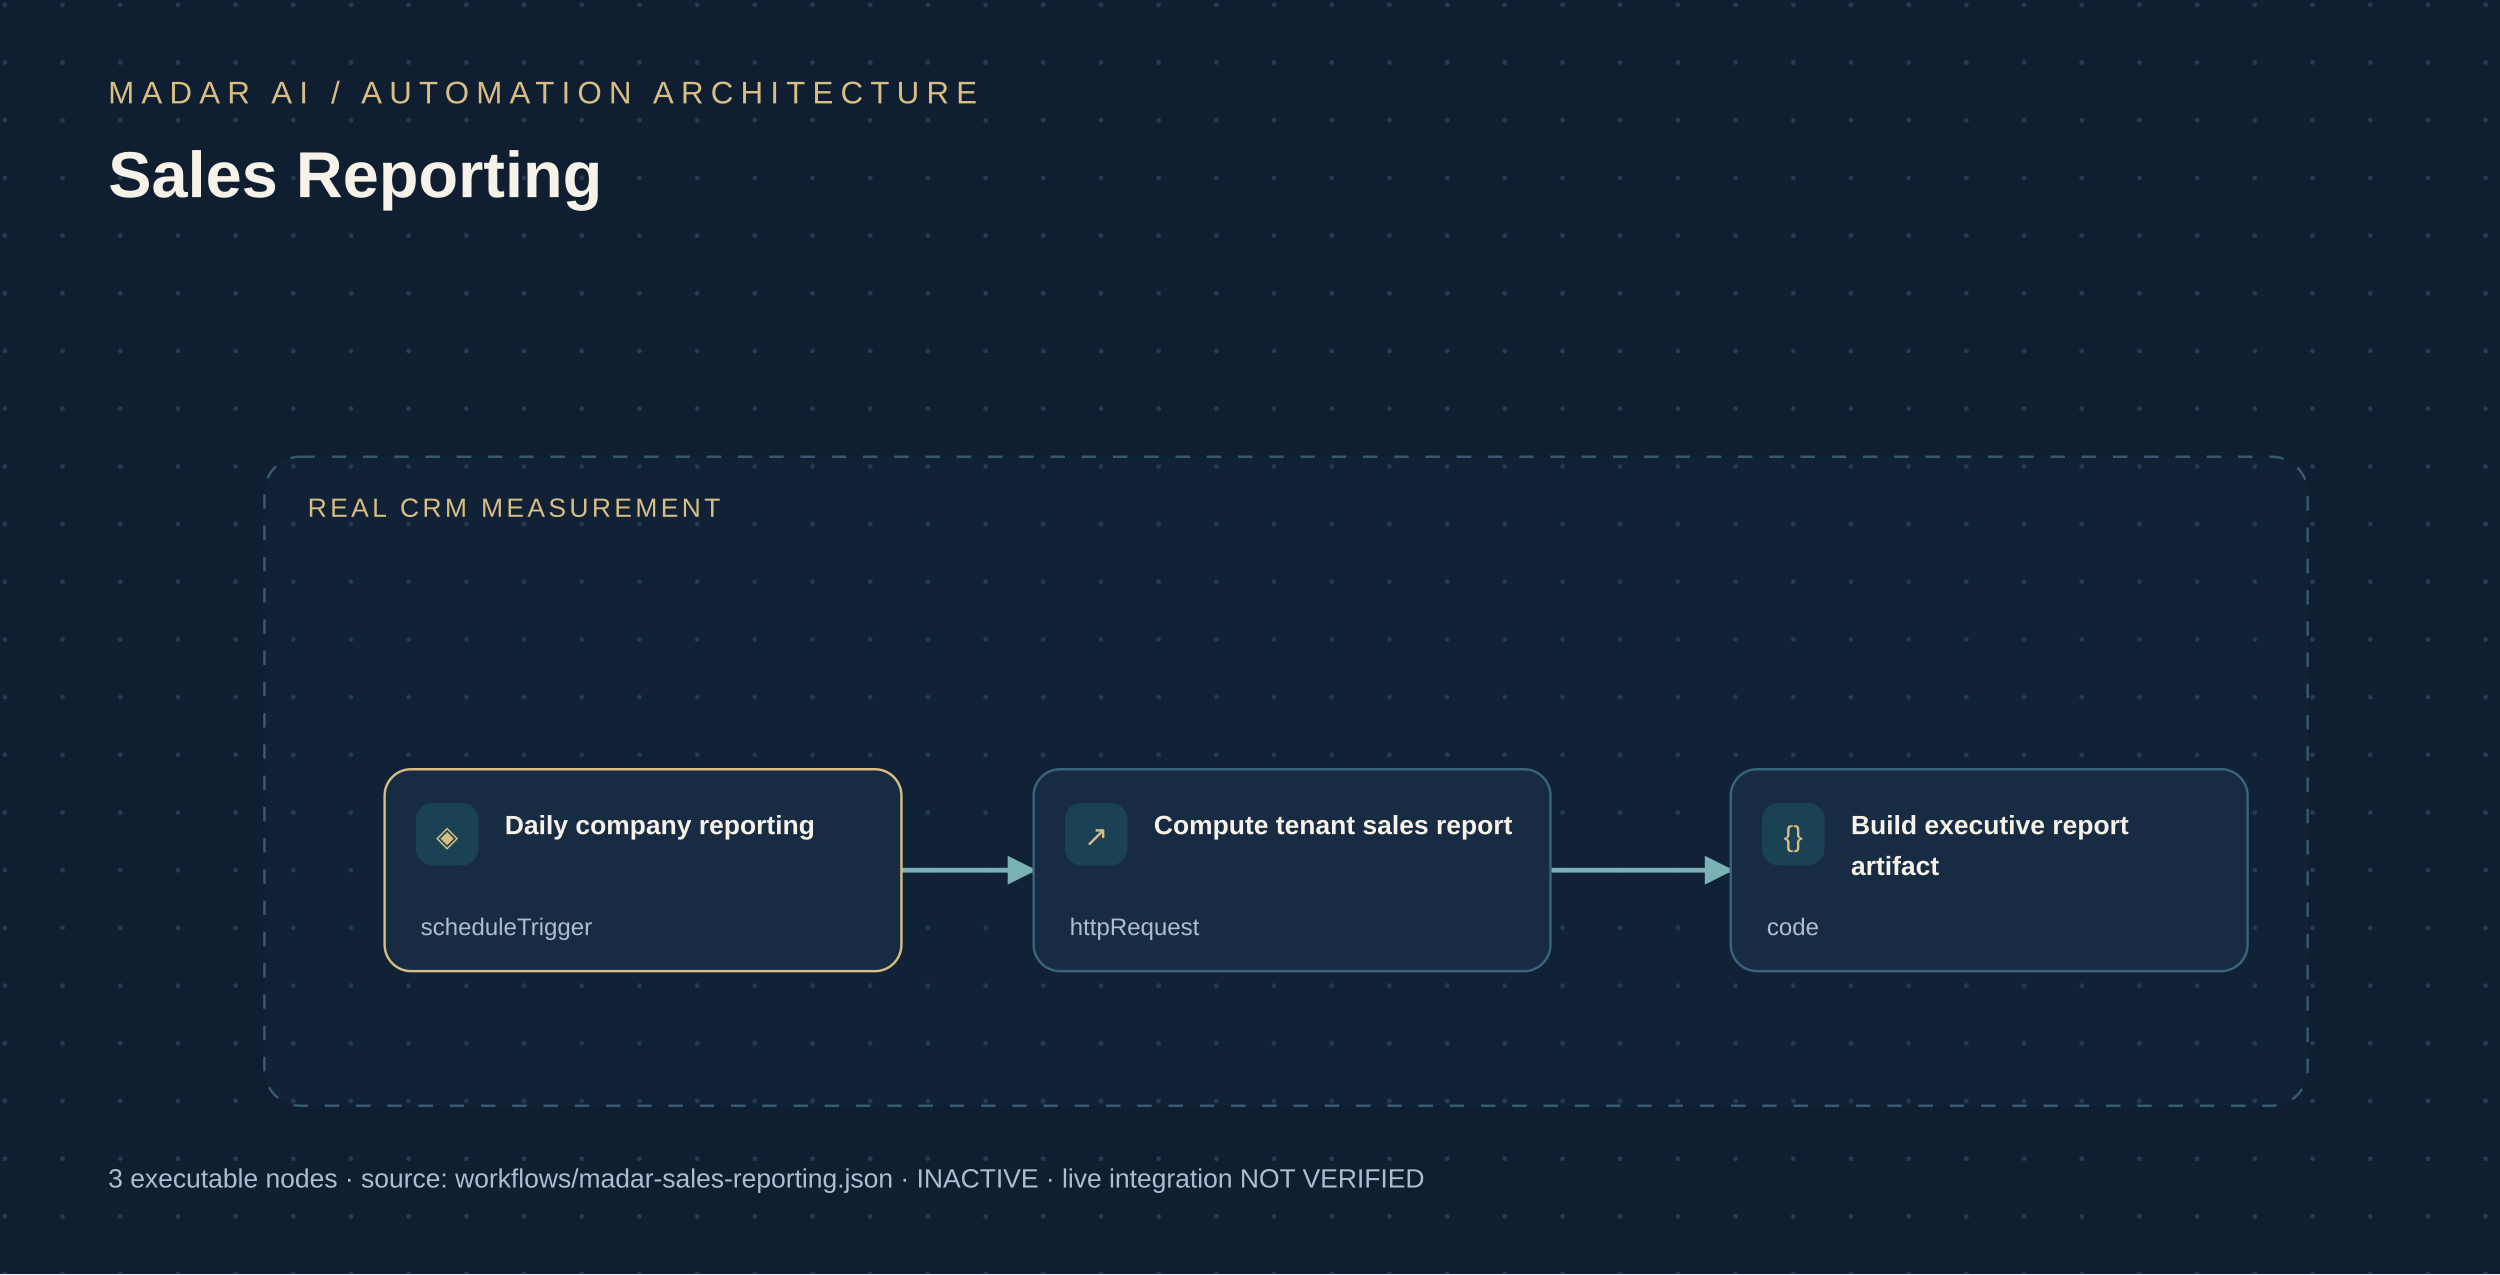
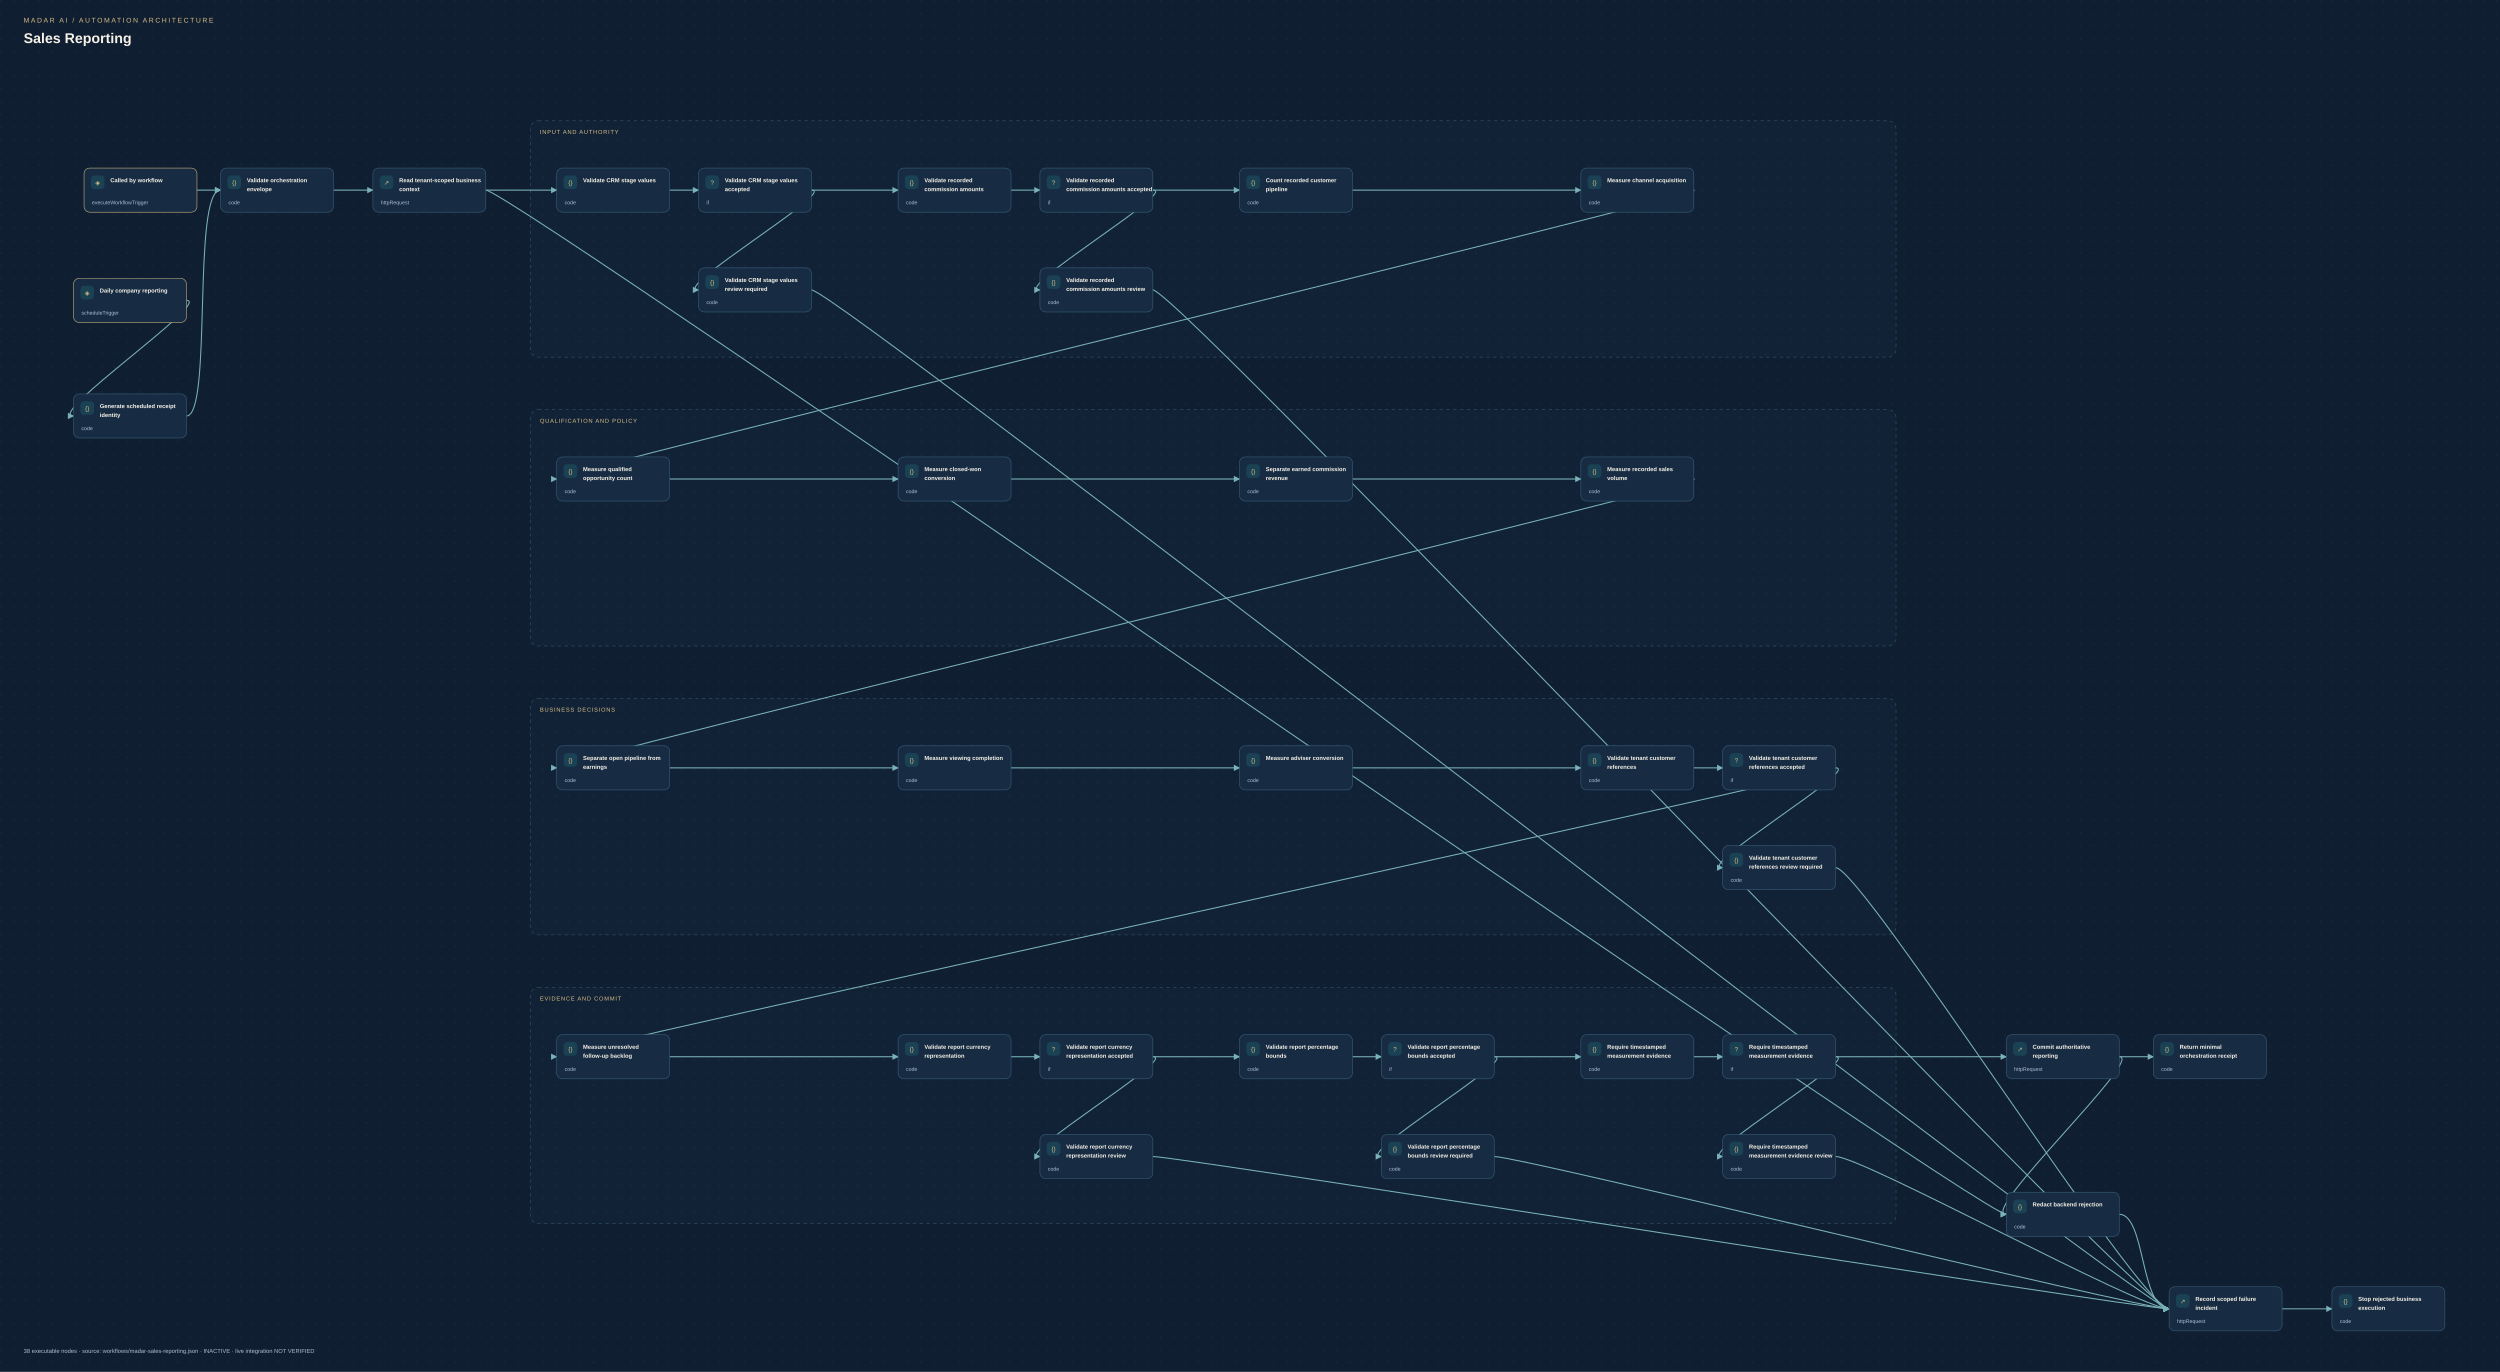
- <svg xmlns="http://www.w3.org/2000/svg" width="1040" height="530" viewBox="0 0 1040 530" role="img" aria-labelledby="title desc">
+ <svg xmlns="http://www.w3.org/2000/svg" width="4760" height="2612" viewBox="0 0 4760 2612" role="img" aria-labelledby="title desc">
  <defs>
    <pattern id="dots" width="24" height="24" patternUnits="userSpaceOnUse">
      <circle cx="2" cy="2" r="1" fill="#263b53" />
    </pattern>
    <marker id="arrow" viewBox="0 0 10 10" refX="9" refY="5" markerWidth="6" markerHeight="6" orient="auto">
      <path d="M0 0L10 5L0 10" fill="#79b2b6" />
    </marker>
  </defs>
-   <rect width="1040" height="530" fill="#101E31" />
-   <rect width="1040" height="530" fill="url(#dots)" />
+   <rect width="4760" height="2612" fill="#101E31" />
+   <rect width="4760" height="2612" fill="url(#dots)" />
  <g font-family="Segoe UI,Arial,sans-serif">
    <text x="45" y="43" fill="#D8BE83" font-size="13" letter-spacing="3">MADAR AI / AUTOMATION ARCHITECTURE</text>
    <text x="45" y="82" fill="#F7F2E8" font-size="27" font-weight="600">Sales Reporting</text>
-     <rect x="110" y="190" width="850" height="270" rx="15" fill="#193B572a" stroke="#385b72" stroke-dasharray="6 7" />
-     <text x="128" y="215" fill="#D8BE83" font-size="11" letter-spacing="1.4">REAL CRM MEASUREMENT</text>
-     <path d="M375,362 C425,362 375,362 430,362" fill="none" stroke="#79b2b6" stroke-width="2" marker-end="url(#arrow)" />
-     <path d="M645,362 C695,362 665,362 720,362" fill="none" stroke="#79b2b6" stroke-width="2" marker-end="url(#arrow)" />
-     <g data-node-id="schedule">
+     <rect x="1010" y="230" width="2600" height="450" rx="15" fill="#193B572a" stroke="#385b72" stroke-dasharray="6 7" />
+     <text x="1028" y="255" fill="#D8BE83" font-size="11" letter-spacing="1.4">INPUT AND AUTHORITY</text>
+     <rect x="1010" y="780" width="2600" height="450" rx="15" fill="#193B572a" stroke="#385b72" stroke-dasharray="6 7" />
+     <text x="1028" y="805" fill="#D8BE83" font-size="11" letter-spacing="1.4">QUALIFICATION AND POLICY</text>
+     <rect x="1010" y="1330" width="2600" height="450" rx="15" fill="#193B572a" stroke="#385b72" stroke-dasharray="6 7" />
+     <text x="1028" y="1355" fill="#D8BE83" font-size="11" letter-spacing="1.4">BUSINESS DECISIONS</text>
+     <rect x="1010" y="1880" width="2600" height="450" rx="15" fill="#193B572a" stroke="#385b72" stroke-dasharray="6 7" />
+     <text x="1028" y="1905" fill="#D8BE83" font-size="11" letter-spacing="1.4">EVIDENCE AND COMMIT</text>
+     <path d="M375,362 C425,362 365,362 420,362" fill="none" stroke="#79b2b6" stroke-width="2" marker-end="url(#arrow)" />
+     <path d="M355,572 C405,572 85,792 140,792" fill="none" stroke="#79b2b6" stroke-width="2" marker-end="url(#arrow)" />
+     <path d="M355,792 C405,792 365,362 420,362" fill="none" stroke="#79b2b6" stroke-width="2" marker-end="url(#arrow)" />
+     <path d="M635,362 C685,362 655,362 710,362" fill="none" stroke="#79b2b6" stroke-width="2" marker-end="url(#arrow)" />
+     <path d="M925,362 C975,362 1005,362 1060,362" fill="none" stroke="#79b2b6" stroke-width="2" marker-end="url(#arrow)" />
+     <path d="M925,362 C975,362 3765,2312 3820,2312" fill="none" stroke="#79b2b6" stroke-width="2" marker-end="url(#arrow)" />
+     <path d="M1275,362 C1325,362 1275,362 1330,362" fill="none" stroke="#79b2b6" stroke-width="2" marker-end="url(#arrow)" />
+     <path d="M1545,362 C1595,362 1655,362 1710,362" fill="none" stroke="#79b2b6" stroke-width="2" marker-end="url(#arrow)" />
+     <path d="M1545,362 C1595,362 1275,552 1330,552" fill="none" stroke="#79b2b6" stroke-width="2" marker-end="url(#arrow)" />
+     <path d="M1545,552 C1595,552 4075,2492 4130,2492" fill="none" stroke="#79b2b6" stroke-width="2" marker-end="url(#arrow)" />
+     <path d="M1925,362 C1975,362 1925,362 1980,362" fill="none" stroke="#79b2b6" stroke-width="2" marker-end="url(#arrow)" />
+     <path d="M2195,362 C2245,362 2305,362 2360,362" fill="none" stroke="#79b2b6" stroke-width="2" marker-end="url(#arrow)" />
+     <path d="M2195,362 C2245,362 1925,552 1980,552" fill="none" stroke="#79b2b6" stroke-width="2" marker-end="url(#arrow)" />
+     <path d="M2195,552 C2245,552 4075,2492 4130,2492" fill="none" stroke="#79b2b6" stroke-width="2" marker-end="url(#arrow)" />
+     <path d="M2575,362 C2625,362 2955,362 3010,362" fill="none" stroke="#79b2b6" stroke-width="2" marker-end="url(#arrow)" />
+     <path d="M3225,362 C3275,362 1005,912 1060,912" fill="none" stroke="#79b2b6" stroke-width="2" marker-end="url(#arrow)" />
+     <path d="M1275,912 C1325,912 1655,912 1710,912" fill="none" stroke="#79b2b6" stroke-width="2" marker-end="url(#arrow)" />
+     <path d="M1925,912 C1975,912 2305,912 2360,912" fill="none" stroke="#79b2b6" stroke-width="2" marker-end="url(#arrow)" />
+     <path d="M2575,912 C2625,912 2955,912 3010,912" fill="none" stroke="#79b2b6" stroke-width="2" marker-end="url(#arrow)" />
+     <path d="M3225,912 C3275,912 1005,1462 1060,1462" fill="none" stroke="#79b2b6" stroke-width="2" marker-end="url(#arrow)" />
+     <path d="M1275,1462 C1325,1462 1655,1462 1710,1462" fill="none" stroke="#79b2b6" stroke-width="2" marker-end="url(#arrow)" />
+     <path d="M1925,1462 C1975,1462 2305,1462 2360,1462" fill="none" stroke="#79b2b6" stroke-width="2" marker-end="url(#arrow)" />
+     <path d="M2575,1462 C2625,1462 2955,1462 3010,1462" fill="none" stroke="#79b2b6" stroke-width="2" marker-end="url(#arrow)" />
+     <path d="M3225,1462 C3275,1462 3225,1462 3280,1462" fill="none" stroke="#79b2b6" stroke-width="2" marker-end="url(#arrow)" />
+     <path d="M3495,1462 C3545,1462 1005,2012 1060,2012" fill="none" stroke="#79b2b6" stroke-width="2" marker-end="url(#arrow)" />
+     <path d="M3495,1462 C3545,1462 3225,1652 3280,1652" fill="none" stroke="#79b2b6" stroke-width="2" marker-end="url(#arrow)" />
+     <path d="M3495,1652 C3545,1652 4075,2492 4130,2492" fill="none" stroke="#79b2b6" stroke-width="2" marker-end="url(#arrow)" />
+     <path d="M1275,2012 C1325,2012 1655,2012 1710,2012" fill="none" stroke="#79b2b6" stroke-width="2" marker-end="url(#arrow)" />
+     <path d="M1925,2012 C1975,2012 1925,2012 1980,2012" fill="none" stroke="#79b2b6" stroke-width="2" marker-end="url(#arrow)" />
+     <path d="M2195,2012 C2245,2012 2305,2012 2360,2012" fill="none" stroke="#79b2b6" stroke-width="2" marker-end="url(#arrow)" />
+     <path d="M2195,2012 C2245,2012 1925,2202 1980,2202" fill="none" stroke="#79b2b6" stroke-width="2" marker-end="url(#arrow)" />
+     <path d="M2195,2202 C2245,2202 4075,2492 4130,2492" fill="none" stroke="#79b2b6" stroke-width="2" marker-end="url(#arrow)" />
+     <path d="M2575,2012 C2625,2012 2575,2012 2630,2012" fill="none" stroke="#79b2b6" stroke-width="2" marker-end="url(#arrow)" />
+     <path d="M2845,2012 C2895,2012 2955,2012 3010,2012" fill="none" stroke="#79b2b6" stroke-width="2" marker-end="url(#arrow)" />
+     <path d="M2845,2012 C2895,2012 2575,2202 2630,2202" fill="none" stroke="#79b2b6" stroke-width="2" marker-end="url(#arrow)" />
+     <path d="M2845,2202 C2895,2202 4075,2492 4130,2492" fill="none" stroke="#79b2b6" stroke-width="2" marker-end="url(#arrow)" />
+     <path d="M3225,2012 C3275,2012 3225,2012 3280,2012" fill="none" stroke="#79b2b6" stroke-width="2" marker-end="url(#arrow)" />
+     <path d="M3495,2012 C3545,2012 3765,2012 3820,2012" fill="none" stroke="#79b2b6" stroke-width="2" marker-end="url(#arrow)" />
+     <path d="M3495,2012 C3545,2012 3225,2202 3280,2202" fill="none" stroke="#79b2b6" stroke-width="2" marker-end="url(#arrow)" />
+     <path d="M3495,2202 C3545,2202 4075,2492 4130,2492" fill="none" stroke="#79b2b6" stroke-width="2" marker-end="url(#arrow)" />
+     <path d="M4035,2012 C4085,2012 4045,2012 4100,2012" fill="none" stroke="#79b2b6" stroke-width="2" marker-end="url(#arrow)" />
+     <path d="M4035,2012 C4085,2012 3765,2312 3820,2312" fill="none" stroke="#79b2b6" stroke-width="2" marker-end="url(#arrow)" />
+     <path d="M4035,2312 C4085,2312 4075,2492 4130,2492" fill="none" stroke="#79b2b6" stroke-width="2" marker-end="url(#arrow)" />
+     <path d="M4345,2492 C4395,2492 4385,2492 4440,2492" fill="none" stroke="#79b2b6" stroke-width="2" marker-end="url(#arrow)" />
+     <g data-node-id="sub">
      <rect x="160" y="320" width="215" height="84" rx="11" fill="#172c43" stroke="#D8BE83" />
      <rect x="173" y="334" width="26" height="26" rx="7" fill="#247F8644" />
      <text x="186" y="352" fill="#D8BE83" text-anchor="middle" font-size="12">◈</text>
-       <text x="210" y="347" font-size="11" fill="#F7F2E8" font-weight="600">Daily company reporting</text>
-       <text x="175" y="389" font-size="10" fill="#adbed2">scheduleTrigger</text>
-     </g>
-     <g data-node-id="compute-tenant-sales-report">
-       <rect x="430" y="320" width="215" height="84" rx="11" fill="#172c43" stroke="#3a637c" />
-       <rect x="443" y="334" width="26" height="26" rx="7" fill="#247F8644" />
-       <text x="456" y="352" fill="#D8BE83" text-anchor="middle" font-size="12">↗</text>
-       <text x="480" y="347" font-size="11" fill="#F7F2E8" font-weight="600">Compute tenant sales report</text>
-       <text x="445" y="389" font-size="10" fill="#adbed2">httpRequest</text>
-     </g>
-     <g data-node-id="build-executive-report-artifact">
-       <rect x="720" y="320" width="215" height="84" rx="11" fill="#172c43" stroke="#3a637c" />
-       <rect x="733" y="334" width="26" height="26" rx="7" fill="#247F8644" />
-       <text x="746" y="352" fill="#D8BE83" text-anchor="middle" font-size="12">{}</text>
-       <text x="770" y="347" font-size="11" fill="#F7F2E8" font-weight="600">Build executive report</text>
-       <text x="770" y="364" font-size="11" fill="#F7F2E8" font-weight="600">artifact</text>
-       <text x="735" y="389" font-size="10" fill="#adbed2">code</text>
-     </g>
-     <text x="45" y="494" font-size="11" fill="#adbed2">3 executable nodes · source: workflows/madar-sales-reporting.json · INACTIVE · live integration NOT VERIFIED</text>
+       <text x="210" y="347" font-size="11" fill="#F7F2E8" font-weight="600">Called by workflow</text>
+       <text x="175" y="389" font-size="10" fill="#adbed2">executeWorkflowTrigger</text>
+     </g>
+     <g data-node-id="validate-orchestration-envelope">
+       <rect x="420" y="320" width="215" height="84" rx="11" fill="#172c43" stroke="#3a637c" />
+       <rect x="433" y="334" width="26" height="26" rx="7" fill="#247F8644" />
+       <text x="446" y="352" fill="#D8BE83" text-anchor="middle" font-size="12">{}</text>
+       <text x="470" y="347" font-size="11" fill="#F7F2E8" font-weight="600">Validate orchestration</text>
+       <text x="470" y="364" font-size="11" fill="#F7F2E8" font-weight="600">envelope</text>
+       <text x="435" y="389" font-size="10" fill="#adbed2">code</text>
+     </g>
+     <g data-node-id="schedule">
+       <rect x="140" y="530" width="215" height="84" rx="11" fill="#172c43" stroke="#D8BE83" />
+       <rect x="153" y="544" width="26" height="26" rx="7" fill="#247F8644" />
+       <text x="166" y="562" fill="#D8BE83" text-anchor="middle" font-size="12">◈</text>
+       <text x="190" y="557" font-size="11" fill="#F7F2E8" font-weight="600">Daily company reporting</text>
+       <text x="155" y="599" font-size="10" fill="#adbed2">scheduleTrigger</text>
+     </g>
+     <g data-node-id="generate-scheduled-receipt-identity">
+       <rect x="140" y="750" width="215" height="84" rx="11" fill="#172c43" stroke="#3a637c" />
+       <rect x="153" y="764" width="26" height="26" rx="7" fill="#247F8644" />
+       <text x="166" y="782" fill="#D8BE83" text-anchor="middle" font-size="12">{}</text>
+       <text x="190" y="777" font-size="11" fill="#F7F2E8" font-weight="600">Generate scheduled receipt</text>
+       <text x="190" y="794" font-size="11" fill="#F7F2E8" font-weight="600">identity</text>
+       <text x="155" y="819" font-size="10" fill="#adbed2">code</text>
+     </g>
+     <g data-node-id="read-tenant-scoped-business-context">
+       <rect x="710" y="320" width="215" height="84" rx="11" fill="#172c43" stroke="#3a637c" />
+       <rect x="723" y="334" width="26" height="26" rx="7" fill="#247F8644" />
+       <text x="736" y="352" fill="#D8BE83" text-anchor="middle" font-size="12">↗</text>
+       <text x="760" y="347" font-size="11" fill="#F7F2E8" font-weight="600">Read tenant-scoped business</text>
+       <text x="760" y="364" font-size="11" fill="#F7F2E8" font-weight="600">context</text>
+       <text x="725" y="389" font-size="10" fill="#adbed2">httpRequest</text>
+     </g>
+     <g data-node-id="validate-crm-stage-values">
+       <rect x="1060" y="320" width="215" height="84" rx="11" fill="#172c43" stroke="#3a637c" />
+       <rect x="1073" y="334" width="26" height="26" rx="7" fill="#247F8644" />
+       <text x="1086" y="352" fill="#D8BE83" text-anchor="middle" font-size="12">{}</text>
+       <text x="1110" y="347" font-size="11" fill="#F7F2E8" font-weight="600">Validate CRM stage values</text>
+       <text x="1075" y="389" font-size="10" fill="#adbed2">code</text>
+     </g>
+     <g data-node-id="validate-crm-stage-values-accepted">
+       <rect x="1330" y="320" width="215" height="84" rx="11" fill="#172c43" stroke="#3a637c" />
+       <rect x="1343" y="334" width="26" height="26" rx="7" fill="#247F8644" />
+       <text x="1356" y="352" fill="#D8BE83" text-anchor="middle" font-size="12">?</text>
+       <text x="1380" y="347" font-size="11" fill="#F7F2E8" font-weight="600">Validate CRM stage values</text>
+       <text x="1380" y="364" font-size="11" fill="#F7F2E8" font-weight="600">accepted</text>
+       <text x="1345" y="389" font-size="10" fill="#adbed2">if</text>
+     </g>
+     <g data-node-id="validate-crm-stage-values-review-required">
+       <rect x="1330" y="510" width="215" height="84" rx="11" fill="#172c43" stroke="#3a637c" />
+       <rect x="1343" y="524" width="26" height="26" rx="7" fill="#247F8644" />
+       <text x="1356" y="542" fill="#D8BE83" text-anchor="middle" font-size="12">{}</text>
+       <text x="1380" y="537" font-size="11" fill="#F7F2E8" font-weight="600">Validate CRM stage values</text>
+       <text x="1380" y="554" font-size="11" fill="#F7F2E8" font-weight="600">review required</text>
+       <text x="1345" y="579" font-size="10" fill="#adbed2">code</text>
+     </g>
+     <g data-node-id="validate-recorded-commission-amounts">
+       <rect x="1710" y="320" width="215" height="84" rx="11" fill="#172c43" stroke="#3a637c" />
+       <rect x="1723" y="334" width="26" height="26" rx="7" fill="#247F8644" />
+       <text x="1736" y="352" fill="#D8BE83" text-anchor="middle" font-size="12">{}</text>
+       <text x="1760" y="347" font-size="11" fill="#F7F2E8" font-weight="600">Validate recorded</text>
+       <text x="1760" y="364" font-size="11" fill="#F7F2E8" font-weight="600">commission amounts</text>
+       <text x="1725" y="389" font-size="10" fill="#adbed2">code</text>
+     </g>
+     <g data-node-id="validate-recorded-commission-amounts-accepted">
+       <rect x="1980" y="320" width="215" height="84" rx="11" fill="#172c43" stroke="#3a637c" />
+       <rect x="1993" y="334" width="26" height="26" rx="7" fill="#247F8644" />
+       <text x="2006" y="352" fill="#D8BE83" text-anchor="middle" font-size="12">?</text>
+       <text x="2030" y="347" font-size="11" fill="#F7F2E8" font-weight="600">Validate recorded</text>
+       <text x="2030" y="364" font-size="11" fill="#F7F2E8" font-weight="600">commission amounts accepted</text>
+       <text x="1995" y="389" font-size="10" fill="#adbed2">if</text>
+     </g>
+     <g data-node-id="validate-recorded-commission-amounts-review-required">
+       <rect x="1980" y="510" width="215" height="84" rx="11" fill="#172c43" stroke="#3a637c" />
+       <rect x="1993" y="524" width="26" height="26" rx="7" fill="#247F8644" />
+       <text x="2006" y="542" fill="#D8BE83" text-anchor="middle" font-size="12">{}</text>
+       <text x="2030" y="537" font-size="11" fill="#F7F2E8" font-weight="600">Validate recorded</text>
+       <text x="2030" y="554" font-size="11" fill="#F7F2E8" font-weight="600">commission amounts review</text>
+       <text x="1995" y="579" font-size="10" fill="#adbed2">code</text>
+     </g>
+     <g data-node-id="count-recorded-customer-pipeline">
+       <rect x="2360" y="320" width="215" height="84" rx="11" fill="#172c43" stroke="#3a637c" />
+       <rect x="2373" y="334" width="26" height="26" rx="7" fill="#247F8644" />
+       <text x="2386" y="352" fill="#D8BE83" text-anchor="middle" font-size="12">{}</text>
+       <text x="2410" y="347" font-size="11" fill="#F7F2E8" font-weight="600">Count recorded customer</text>
+       <text x="2410" y="364" font-size="11" fill="#F7F2E8" font-weight="600">pipeline</text>
+       <text x="2375" y="389" font-size="10" fill="#adbed2">code</text>
+     </g>
+     <g data-node-id="measure-channel-acquisition">
+       <rect x="3010" y="320" width="215" height="84" rx="11" fill="#172c43" stroke="#3a637c" />
+       <rect x="3023" y="334" width="26" height="26" rx="7" fill="#247F8644" />
+       <text x="3036" y="352" fill="#D8BE83" text-anchor="middle" font-size="12">{}</text>
+       <text x="3060" y="347" font-size="11" fill="#F7F2E8" font-weight="600">Measure channel acquisition</text>
+       <text x="3025" y="389" font-size="10" fill="#adbed2">code</text>
+     </g>
+     <g data-node-id="measure-qualified-opportunity-count">
+       <rect x="1060" y="870" width="215" height="84" rx="11" fill="#172c43" stroke="#3a637c" />
+       <rect x="1073" y="884" width="26" height="26" rx="7" fill="#247F8644" />
+       <text x="1086" y="902" fill="#D8BE83" text-anchor="middle" font-size="12">{}</text>
+       <text x="1110" y="897" font-size="11" fill="#F7F2E8" font-weight="600">Measure qualified</text>
+       <text x="1110" y="914" font-size="11" fill="#F7F2E8" font-weight="600">opportunity count</text>
+       <text x="1075" y="939" font-size="10" fill="#adbed2">code</text>
+     </g>
+     <g data-node-id="measure-closed-won-conversion">
+       <rect x="1710" y="870" width="215" height="84" rx="11" fill="#172c43" stroke="#3a637c" />
+       <rect x="1723" y="884" width="26" height="26" rx="7" fill="#247F8644" />
+       <text x="1736" y="902" fill="#D8BE83" text-anchor="middle" font-size="12">{}</text>
+       <text x="1760" y="897" font-size="11" fill="#F7F2E8" font-weight="600">Measure closed-won</text>
+       <text x="1760" y="914" font-size="11" fill="#F7F2E8" font-weight="600">conversion</text>
+       <text x="1725" y="939" font-size="10" fill="#adbed2">code</text>
+     </g>
+     <g data-node-id="separate-earned-commission-revenue">
+       <rect x="2360" y="870" width="215" height="84" rx="11" fill="#172c43" stroke="#3a637c" />
+       <rect x="2373" y="884" width="26" height="26" rx="7" fill="#247F8644" />
+       <text x="2386" y="902" fill="#D8BE83" text-anchor="middle" font-size="12">{}</text>
+       <text x="2410" y="897" font-size="11" fill="#F7F2E8" font-weight="600">Separate earned commission</text>
+       <text x="2410" y="914" font-size="11" fill="#F7F2E8" font-weight="600">revenue</text>
+       <text x="2375" y="939" font-size="10" fill="#adbed2">code</text>
+     </g>
+     <g data-node-id="measure-recorded-sales-volume">
+       <rect x="3010" y="870" width="215" height="84" rx="11" fill="#172c43" stroke="#3a637c" />
+       <rect x="3023" y="884" width="26" height="26" rx="7" fill="#247F8644" />
+       <text x="3036" y="902" fill="#D8BE83" text-anchor="middle" font-size="12">{}</text>
+       <text x="3060" y="897" font-size="11" fill="#F7F2E8" font-weight="600">Measure recorded sales</text>
+       <text x="3060" y="914" font-size="11" fill="#F7F2E8" font-weight="600">volume</text>
+       <text x="3025" y="939" font-size="10" fill="#adbed2">code</text>
+     </g>
+     <g data-node-id="separate-open-pipeline-from-earnings">
+       <rect x="1060" y="1420" width="215" height="84" rx="11" fill="#172c43" stroke="#3a637c" />
+       <rect x="1073" y="1434" width="26" height="26" rx="7" fill="#247F8644" />
+       <text x="1086" y="1452" fill="#D8BE83" text-anchor="middle" font-size="12">{}</text>
+       <text x="1110" y="1447" font-size="11" fill="#F7F2E8" font-weight="600">Separate open pipeline from</text>
+       <text x="1110" y="1464" font-size="11" fill="#F7F2E8" font-weight="600">earnings</text>
+       <text x="1075" y="1489" font-size="10" fill="#adbed2">code</text>
+     </g>
+     <g data-node-id="measure-viewing-completion">
+       <rect x="1710" y="1420" width="215" height="84" rx="11" fill="#172c43" stroke="#3a637c" />
+       <rect x="1723" y="1434" width="26" height="26" rx="7" fill="#247F8644" />
+       <text x="1736" y="1452" fill="#D8BE83" text-anchor="middle" font-size="12">{}</text>
+       <text x="1760" y="1447" font-size="11" fill="#F7F2E8" font-weight="600">Measure viewing completion</text>
+       <text x="1725" y="1489" font-size="10" fill="#adbed2">code</text>
+     </g>
+     <g data-node-id="measure-adviser-conversion">
+       <rect x="2360" y="1420" width="215" height="84" rx="11" fill="#172c43" stroke="#3a637c" />
+       <rect x="2373" y="1434" width="26" height="26" rx="7" fill="#247F8644" />
+       <text x="2386" y="1452" fill="#D8BE83" text-anchor="middle" font-size="12">{}</text>
+       <text x="2410" y="1447" font-size="11" fill="#F7F2E8" font-weight="600">Measure adviser conversion</text>
+       <text x="2375" y="1489" font-size="10" fill="#adbed2">code</text>
+     </g>
+     <g data-node-id="validate-tenant-customer-references">
+       <rect x="3010" y="1420" width="215" height="84" rx="11" fill="#172c43" stroke="#3a637c" />
+       <rect x="3023" y="1434" width="26" height="26" rx="7" fill="#247F8644" />
+       <text x="3036" y="1452" fill="#D8BE83" text-anchor="middle" font-size="12">{}</text>
+       <text x="3060" y="1447" font-size="11" fill="#F7F2E8" font-weight="600">Validate tenant customer</text>
+       <text x="3060" y="1464" font-size="11" fill="#F7F2E8" font-weight="600">references</text>
+       <text x="3025" y="1489" font-size="10" fill="#adbed2">code</text>
+     </g>
+     <g data-node-id="validate-tenant-customer-references-accepted">
+       <rect x="3280" y="1420" width="215" height="84" rx="11" fill="#172c43" stroke="#3a637c" />
+       <rect x="3293" y="1434" width="26" height="26" rx="7" fill="#247F8644" />
+       <text x="3306" y="1452" fill="#D8BE83" text-anchor="middle" font-size="12">?</text>
+       <text x="3330" y="1447" font-size="11" fill="#F7F2E8" font-weight="600">Validate tenant customer</text>
+       <text x="3330" y="1464" font-size="11" fill="#F7F2E8" font-weight="600">references accepted</text>
+       <text x="3295" y="1489" font-size="10" fill="#adbed2">if</text>
+     </g>
+     <g data-node-id="validate-tenant-customer-references-review-required">
+       <rect x="3280" y="1610" width="215" height="84" rx="11" fill="#172c43" stroke="#3a637c" />
+       <rect x="3293" y="1624" width="26" height="26" rx="7" fill="#247F8644" />
+       <text x="3306" y="1642" fill="#D8BE83" text-anchor="middle" font-size="12">{}</text>
+       <text x="3330" y="1637" font-size="11" fill="#F7F2E8" font-weight="600">Validate tenant customer</text>
+       <text x="3330" y="1654" font-size="11" fill="#F7F2E8" font-weight="600">references review required</text>
+       <text x="3295" y="1679" font-size="10" fill="#adbed2">code</text>
+     </g>
+     <g data-node-id="measure-unresolved-follow-up-backlog">
+       <rect x="1060" y="1970" width="215" height="84" rx="11" fill="#172c43" stroke="#3a637c" />
+       <rect x="1073" y="1984" width="26" height="26" rx="7" fill="#247F8644" />
+       <text x="1086" y="2002" fill="#D8BE83" text-anchor="middle" font-size="12">{}</text>
+       <text x="1110" y="1997" font-size="11" fill="#F7F2E8" font-weight="600">Measure unresolved</text>
+       <text x="1110" y="2014" font-size="11" fill="#F7F2E8" font-weight="600">follow-up backlog</text>
+       <text x="1075" y="2039" font-size="10" fill="#adbed2">code</text>
+     </g>
+     <g data-node-id="validate-report-currency-representation">
+       <rect x="1710" y="1970" width="215" height="84" rx="11" fill="#172c43" stroke="#3a637c" />
+       <rect x="1723" y="1984" width="26" height="26" rx="7" fill="#247F8644" />
+       <text x="1736" y="2002" fill="#D8BE83" text-anchor="middle" font-size="12">{}</text>
+       <text x="1760" y="1997" font-size="11" fill="#F7F2E8" font-weight="600">Validate report currency</text>
+       <text x="1760" y="2014" font-size="11" fill="#F7F2E8" font-weight="600">representation</text>
+       <text x="1725" y="2039" font-size="10" fill="#adbed2">code</text>
+     </g>
+     <g data-node-id="validate-report-currency-representation-accepted">
+       <rect x="1980" y="1970" width="215" height="84" rx="11" fill="#172c43" stroke="#3a637c" />
+       <rect x="1993" y="1984" width="26" height="26" rx="7" fill="#247F8644" />
+       <text x="2006" y="2002" fill="#D8BE83" text-anchor="middle" font-size="12">?</text>
+       <text x="2030" y="1997" font-size="11" fill="#F7F2E8" font-weight="600">Validate report currency</text>
+       <text x="2030" y="2014" font-size="11" fill="#F7F2E8" font-weight="600">representation accepted</text>
+       <text x="1995" y="2039" font-size="10" fill="#adbed2">if</text>
+     </g>
+     <g data-node-id="validate-report-currency-representation-review-required">
+       <rect x="1980" y="2160" width="215" height="84" rx="11" fill="#172c43" stroke="#3a637c" />
+       <rect x="1993" y="2174" width="26" height="26" rx="7" fill="#247F8644" />
+       <text x="2006" y="2192" fill="#D8BE83" text-anchor="middle" font-size="12">{}</text>
+       <text x="2030" y="2187" font-size="11" fill="#F7F2E8" font-weight="600">Validate report currency</text>
+       <text x="2030" y="2204" font-size="11" fill="#F7F2E8" font-weight="600">representation review</text>
+       <text x="1995" y="2229" font-size="10" fill="#adbed2">code</text>
+     </g>
+     <g data-node-id="validate-report-percentage-bounds">
+       <rect x="2360" y="1970" width="215" height="84" rx="11" fill="#172c43" stroke="#3a637c" />
+       <rect x="2373" y="1984" width="26" height="26" rx="7" fill="#247F8644" />
+       <text x="2386" y="2002" fill="#D8BE83" text-anchor="middle" font-size="12">{}</text>
+       <text x="2410" y="1997" font-size="11" fill="#F7F2E8" font-weight="600">Validate report percentage</text>
+       <text x="2410" y="2014" font-size="11" fill="#F7F2E8" font-weight="600">bounds</text>
+       <text x="2375" y="2039" font-size="10" fill="#adbed2">code</text>
+     </g>
+     <g data-node-id="validate-report-percentage-bounds-accepted">
+       <rect x="2630" y="1970" width="215" height="84" rx="11" fill="#172c43" stroke="#3a637c" />
+       <rect x="2643" y="1984" width="26" height="26" rx="7" fill="#247F8644" />
+       <text x="2656" y="2002" fill="#D8BE83" text-anchor="middle" font-size="12">?</text>
+       <text x="2680" y="1997" font-size="11" fill="#F7F2E8" font-weight="600">Validate report percentage</text>
+       <text x="2680" y="2014" font-size="11" fill="#F7F2E8" font-weight="600">bounds accepted</text>
+       <text x="2645" y="2039" font-size="10" fill="#adbed2">if</text>
+     </g>
+     <g data-node-id="validate-report-percentage-bounds-review-required">
+       <rect x="2630" y="2160" width="215" height="84" rx="11" fill="#172c43" stroke="#3a637c" />
+       <rect x="2643" y="2174" width="26" height="26" rx="7" fill="#247F8644" />
+       <text x="2656" y="2192" fill="#D8BE83" text-anchor="middle" font-size="12">{}</text>
+       <text x="2680" y="2187" font-size="11" fill="#F7F2E8" font-weight="600">Validate report percentage</text>
+       <text x="2680" y="2204" font-size="11" fill="#F7F2E8" font-weight="600">bounds review required</text>
+       <text x="2645" y="2229" font-size="10" fill="#adbed2">code</text>
+     </g>
+     <g data-node-id="require-timestamped-measurement-evidence">
+       <rect x="3010" y="1970" width="215" height="84" rx="11" fill="#172c43" stroke="#3a637c" />
+       <rect x="3023" y="1984" width="26" height="26" rx="7" fill="#247F8644" />
+       <text x="3036" y="2002" fill="#D8BE83" text-anchor="middle" font-size="12">{}</text>
+       <text x="3060" y="1997" font-size="11" fill="#F7F2E8" font-weight="600">Require timestamped</text>
+       <text x="3060" y="2014" font-size="11" fill="#F7F2E8" font-weight="600">measurement evidence</text>
+       <text x="3025" y="2039" font-size="10" fill="#adbed2">code</text>
+     </g>
+     <g data-node-id="require-timestamped-measurement-evidence-accepted">
+       <rect x="3280" y="1970" width="215" height="84" rx="11" fill="#172c43" stroke="#3a637c" />
+       <rect x="3293" y="1984" width="26" height="26" rx="7" fill="#247F8644" />
+       <text x="3306" y="2002" fill="#D8BE83" text-anchor="middle" font-size="12">?</text>
+       <text x="3330" y="1997" font-size="11" fill="#F7F2E8" font-weight="600">Require timestamped</text>
+       <text x="3330" y="2014" font-size="11" fill="#F7F2E8" font-weight="600">measurement evidence</text>
+       <text x="3295" y="2039" font-size="10" fill="#adbed2">if</text>
+     </g>
+     <g data-node-id="require-timestamped-measurement-evidence-review-required">
+       <rect x="3280" y="2160" width="215" height="84" rx="11" fill="#172c43" stroke="#3a637c" />
+       <rect x="3293" y="2174" width="26" height="26" rx="7" fill="#247F8644" />
+       <text x="3306" y="2192" fill="#D8BE83" text-anchor="middle" font-size="12">{}</text>
+       <text x="3330" y="2187" font-size="11" fill="#F7F2E8" font-weight="600">Require timestamped</text>
+       <text x="3330" y="2204" font-size="11" fill="#F7F2E8" font-weight="600">measurement evidence review</text>
+       <text x="3295" y="2229" font-size="10" fill="#adbed2">code</text>
+     </g>
+     <g data-node-id="commit-authoritative-reporting">
+       <rect x="3820" y="1970" width="215" height="84" rx="11" fill="#172c43" stroke="#3a637c" />
+       <rect x="3833" y="1984" width="26" height="26" rx="7" fill="#247F8644" />
+       <text x="3846" y="2002" fill="#D8BE83" text-anchor="middle" font-size="12">↗</text>
+       <text x="3870" y="1997" font-size="11" fill="#F7F2E8" font-weight="600">Commit authoritative</text>
+       <text x="3870" y="2014" font-size="11" fill="#F7F2E8" font-weight="600">reporting</text>
+       <text x="3835" y="2039" font-size="10" fill="#adbed2">httpRequest</text>
+     </g>
+     <g data-node-id="redact-backend-rejection">
+       <rect x="3820" y="2270" width="215" height="84" rx="11" fill="#172c43" stroke="#3a637c" />
+       <rect x="3833" y="2284" width="26" height="26" rx="7" fill="#247F8644" />
+       <text x="3846" y="2302" fill="#D8BE83" text-anchor="middle" font-size="12">{}</text>
+       <text x="3870" y="2297" font-size="11" fill="#F7F2E8" font-weight="600">Redact backend rejection</text>
+       <text x="3835" y="2339" font-size="10" fill="#adbed2">code</text>
+     </g>
+     <g data-node-id="record-scoped-failure-incident">
+       <rect x="4130" y="2450" width="215" height="84" rx="11" fill="#172c43" stroke="#3a637c" />
+       <rect x="4143" y="2464" width="26" height="26" rx="7" fill="#247F8644" />
+       <text x="4156" y="2482" fill="#D8BE83" text-anchor="middle" font-size="12">↗</text>
+       <text x="4180" y="2477" font-size="11" fill="#F7F2E8" font-weight="600">Record scoped failure</text>
+       <text x="4180" y="2494" font-size="11" fill="#F7F2E8" font-weight="600">incident</text>
+       <text x="4145" y="2519" font-size="10" fill="#adbed2">httpRequest</text>
+     </g>
+     <g data-node-id="stop-rejected-business-execution">
+       <rect x="4440" y="2450" width="215" height="84" rx="11" fill="#172c43" stroke="#3a637c" />
+       <rect x="4453" y="2464" width="26" height="26" rx="7" fill="#247F8644" />
+       <text x="4466" y="2482" fill="#D8BE83" text-anchor="middle" font-size="12">{}</text>
+       <text x="4490" y="2477" font-size="11" fill="#F7F2E8" font-weight="600">Stop rejected business</text>
+       <text x="4490" y="2494" font-size="11" fill="#F7F2E8" font-weight="600">execution</text>
+       <text x="4455" y="2519" font-size="10" fill="#adbed2">code</text>
+     </g>
+     <g data-node-id="return-minimal-orchestration-receipt">
+       <rect x="4100" y="1970" width="215" height="84" rx="11" fill="#172c43" stroke="#3a637c" />
+       <rect x="4113" y="1984" width="26" height="26" rx="7" fill="#247F8644" />
+       <text x="4126" y="2002" fill="#D8BE83" text-anchor="middle" font-size="12">{}</text>
+       <text x="4150" y="1997" font-size="11" fill="#F7F2E8" font-weight="600">Return minimal</text>
+       <text x="4150" y="2014" font-size="11" fill="#F7F2E8" font-weight="600">orchestration receipt</text>
+       <text x="4115" y="2039" font-size="10" fill="#adbed2">code</text>
+     </g>
+     <text x="45" y="2576" font-size="11" fill="#adbed2">38 executable nodes · source: workflows/madar-sales-reporting.json · INACTIVE · live integration NOT VERIFIED</text>
  </g>
</svg>
